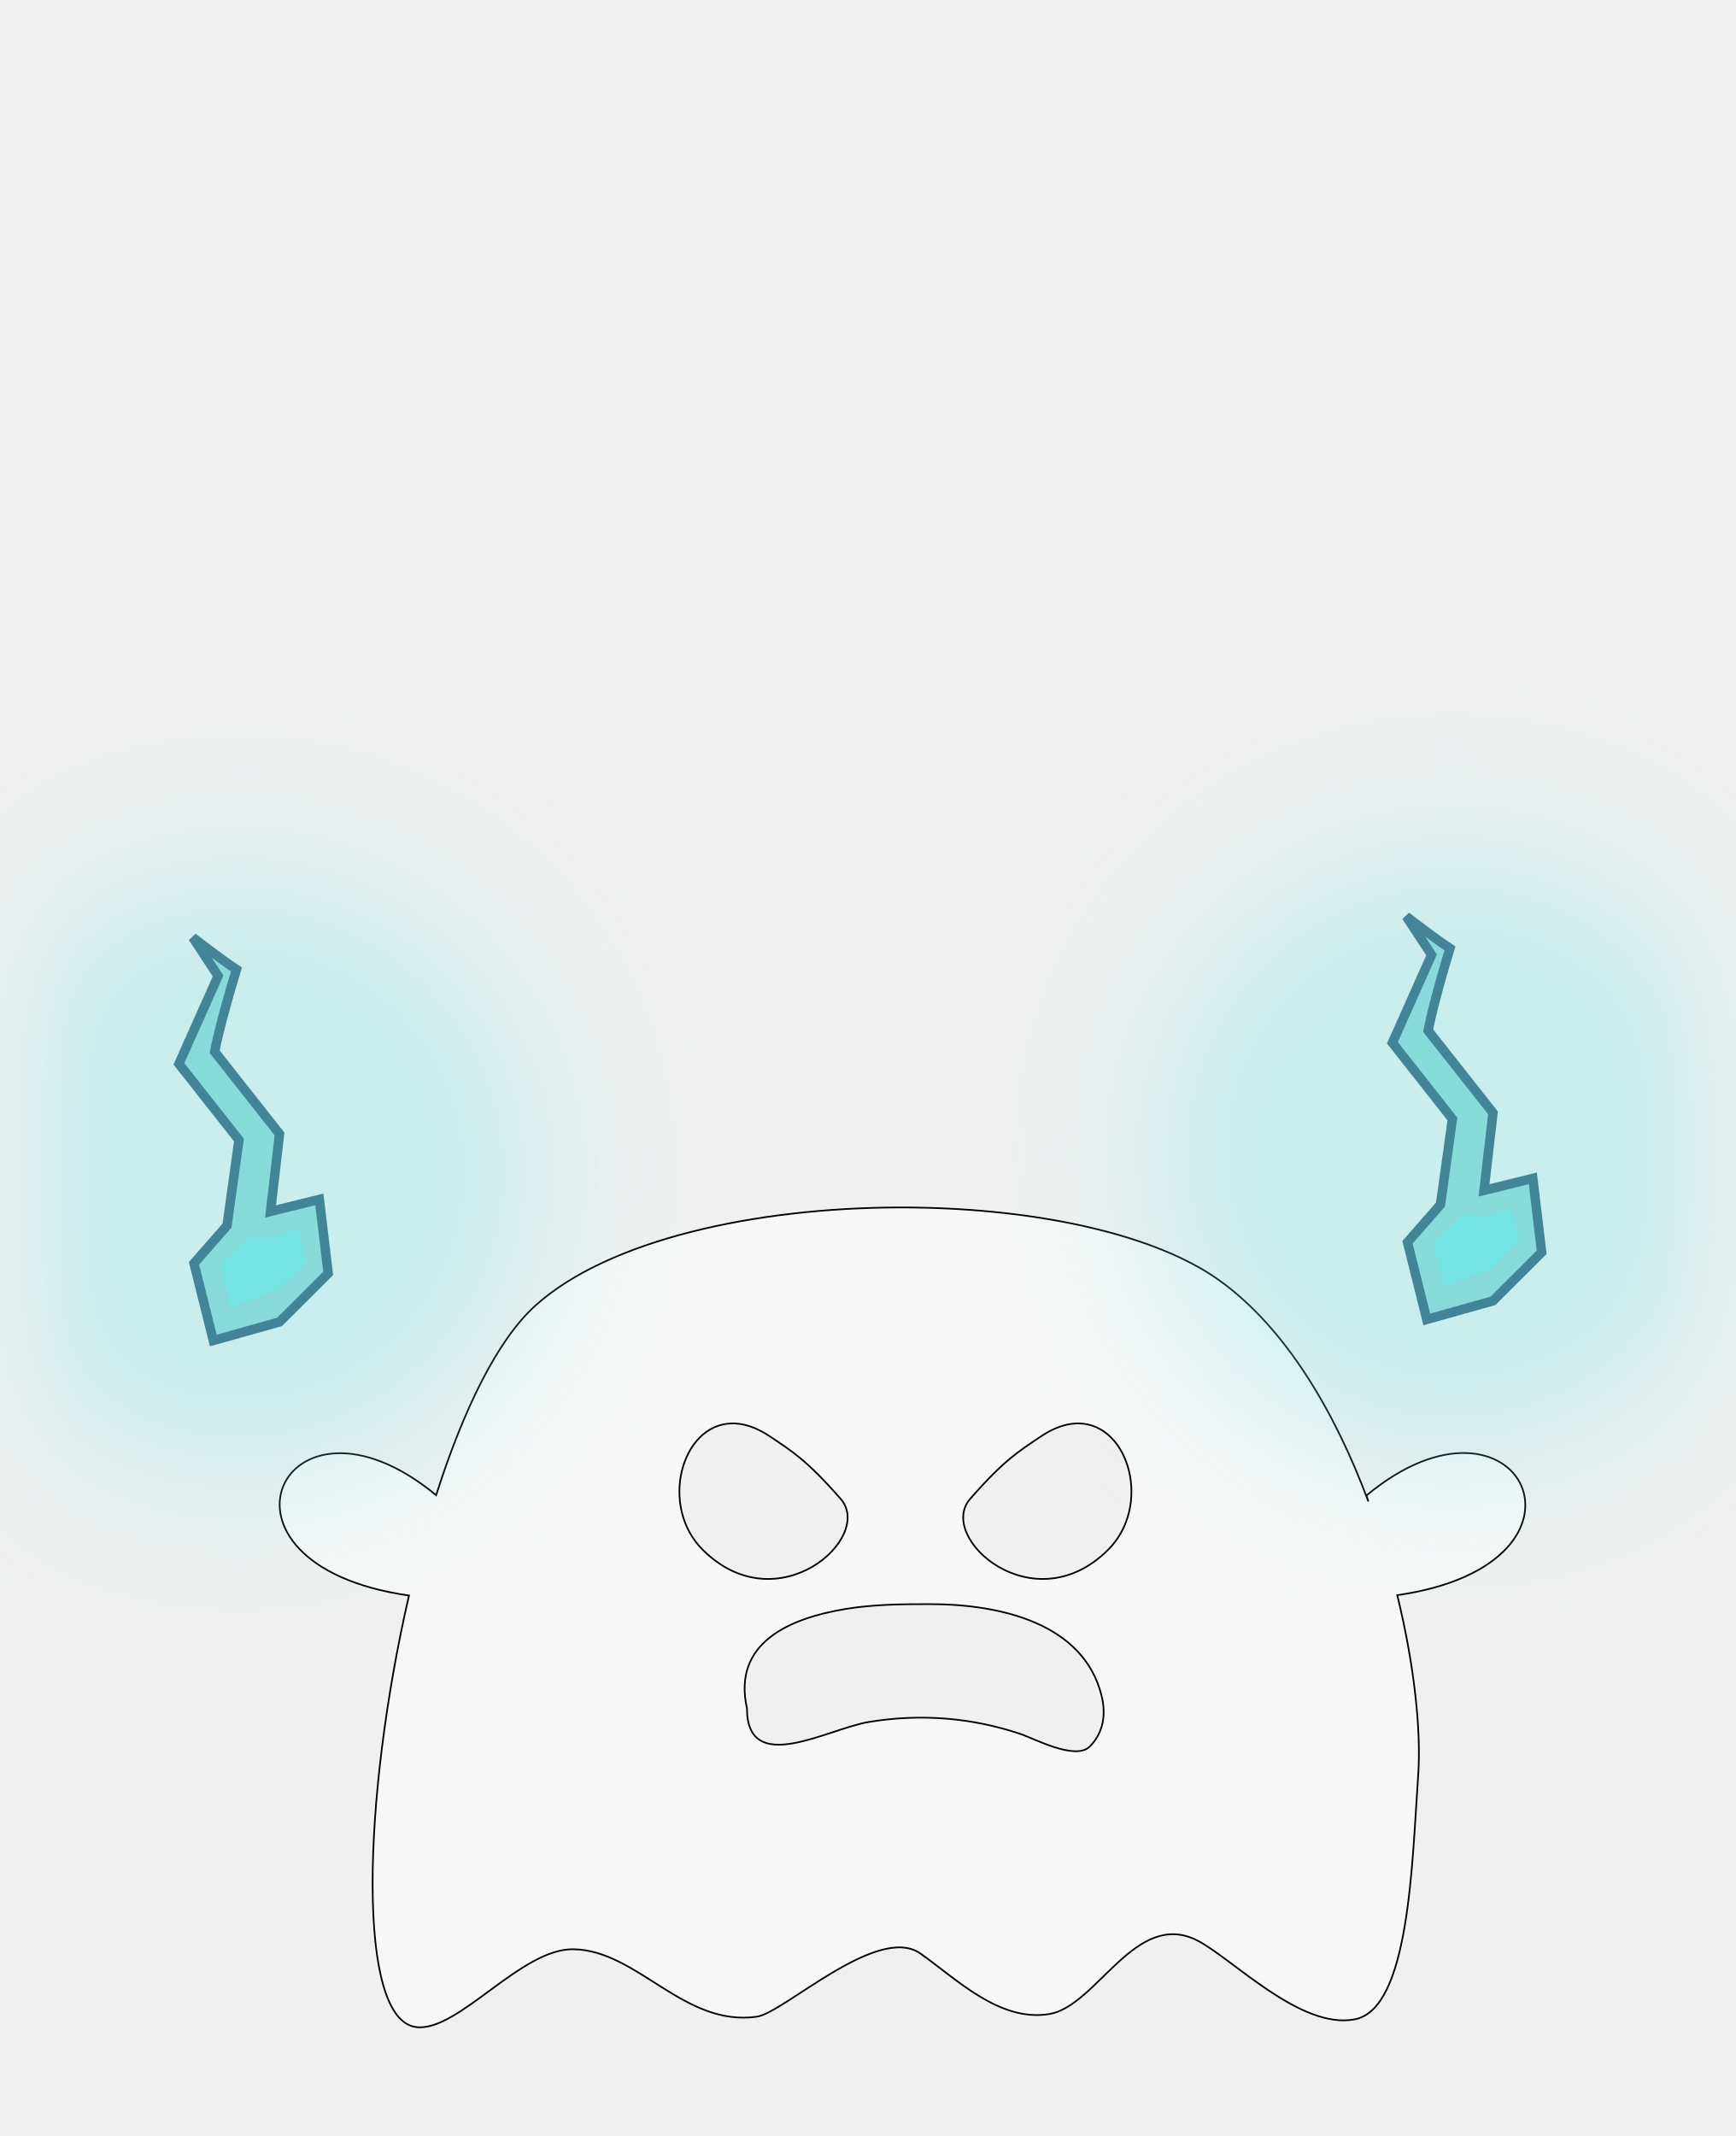
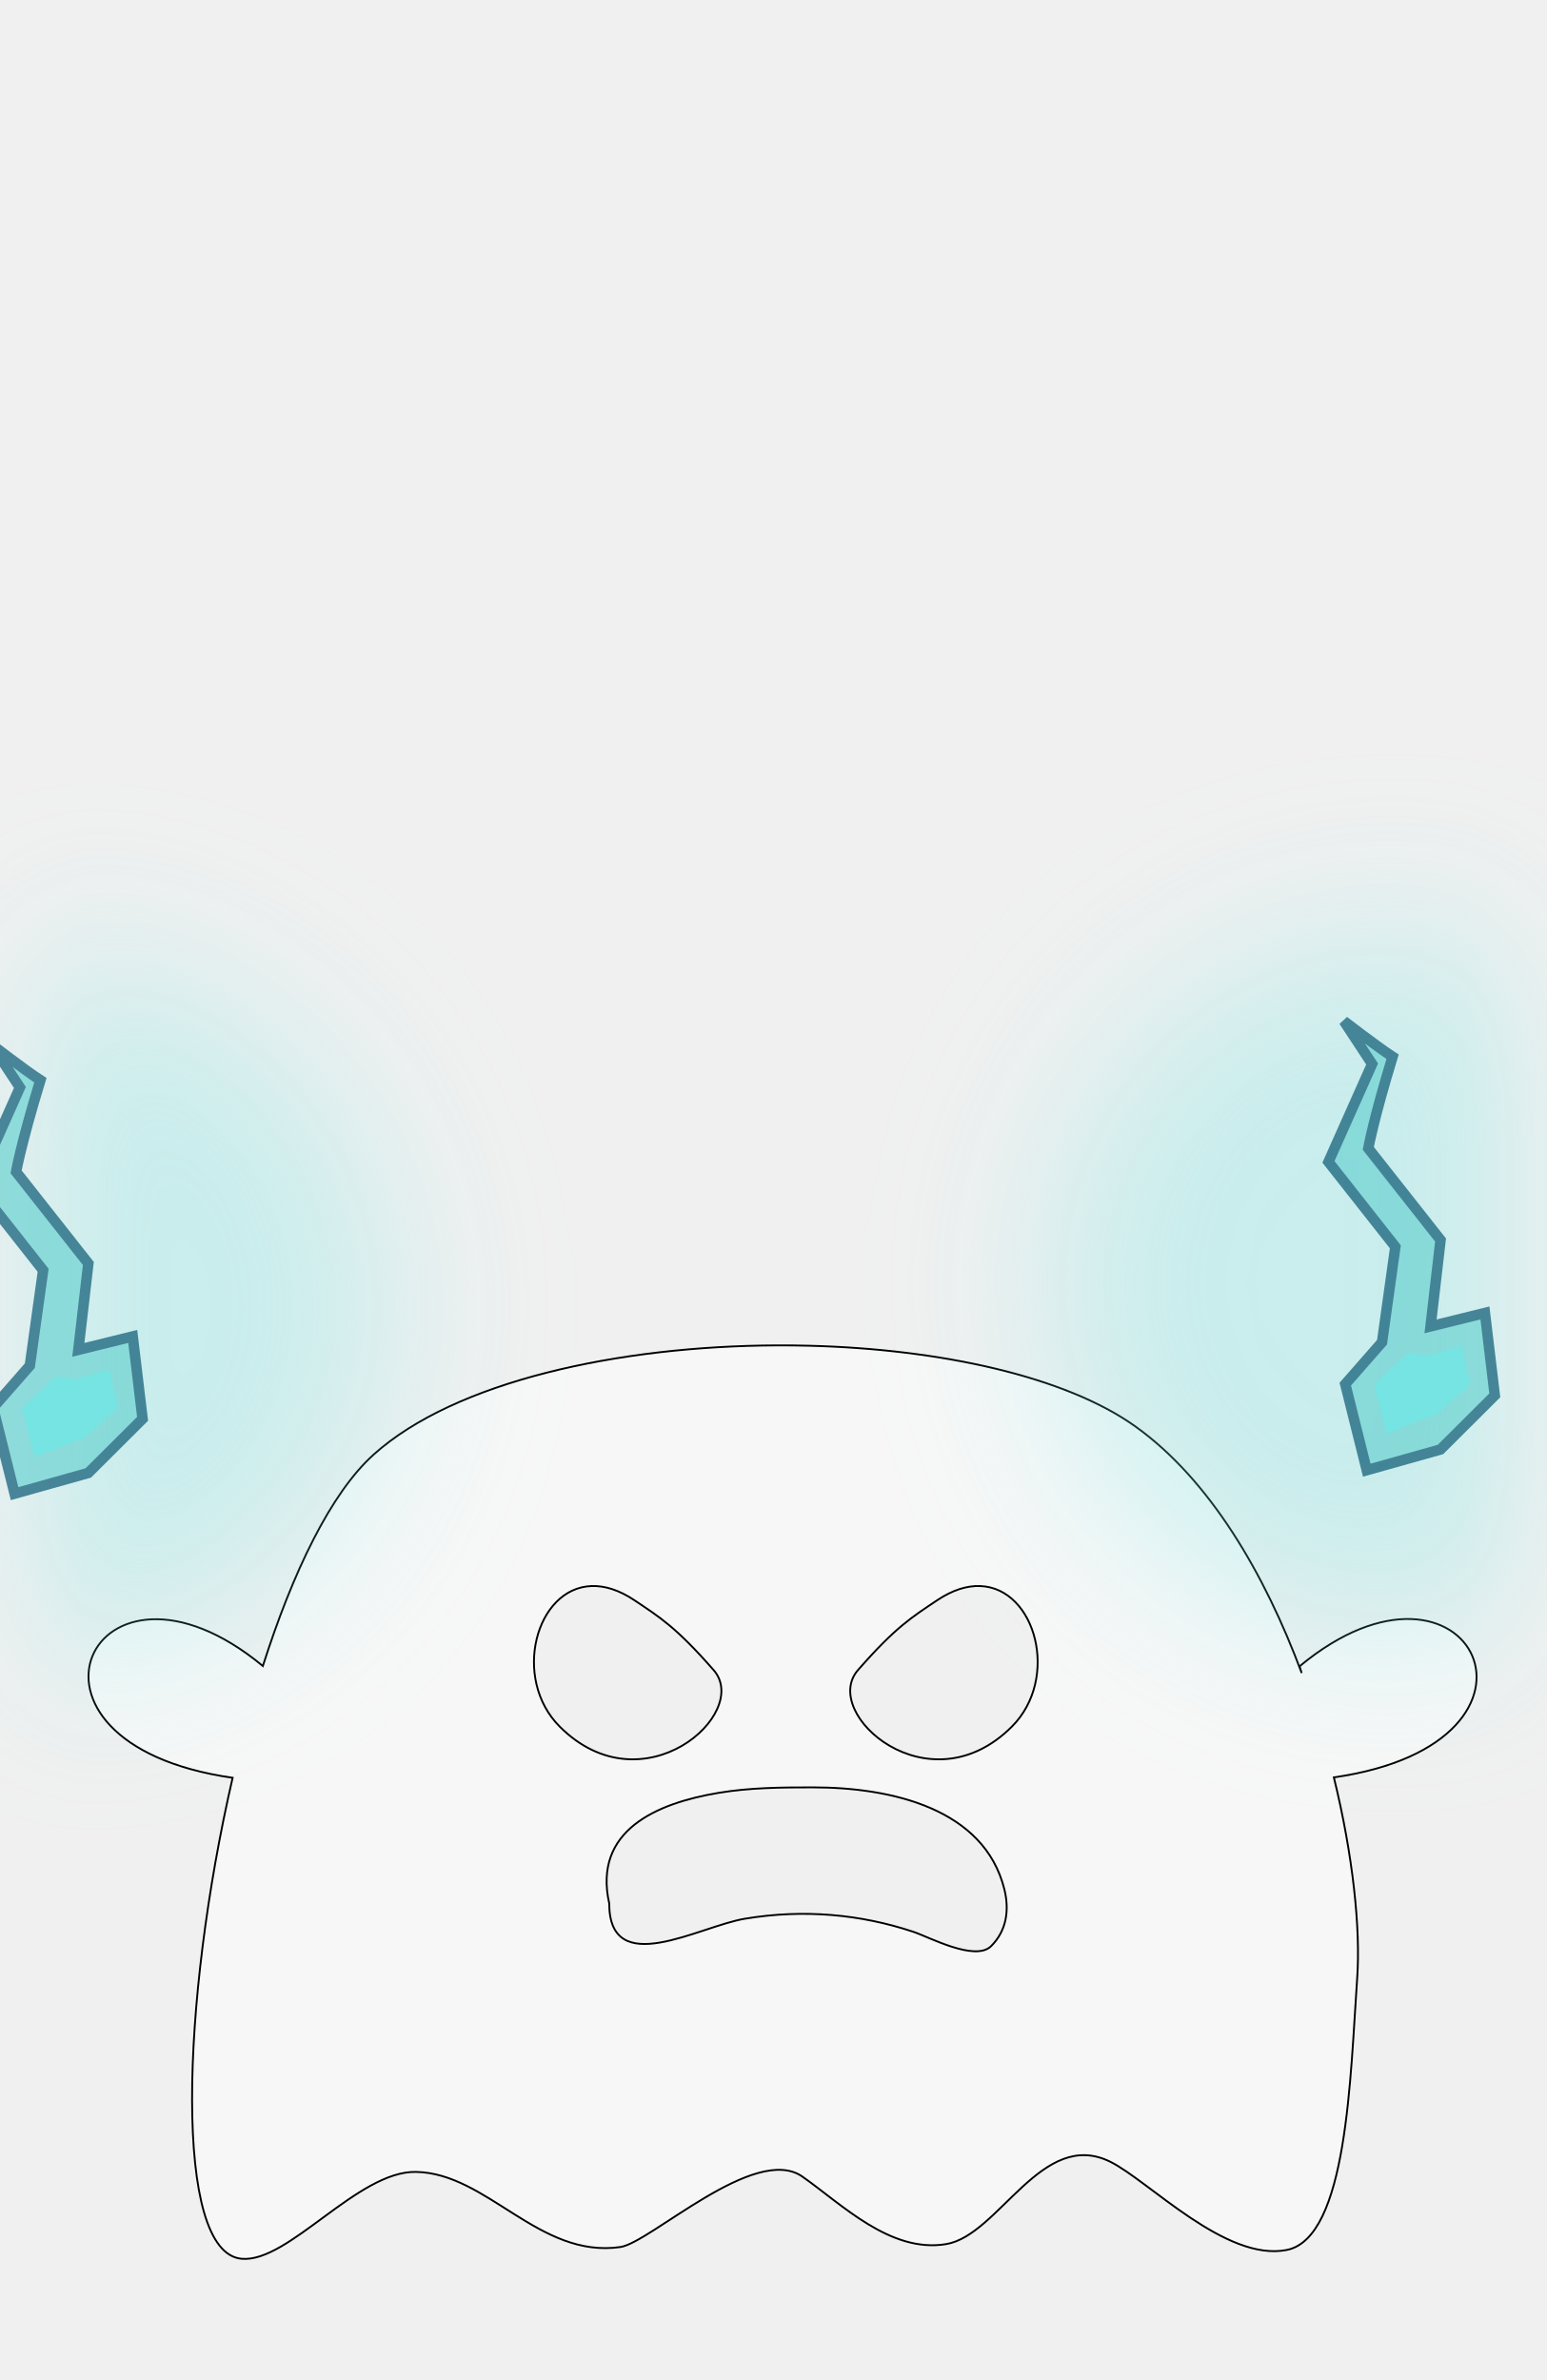
- <svg xmlns="http://www.w3.org/2000/svg" xmlns:xlink="http://www.w3.org/1999/xlink" width="325" height="400" viewBox="0 0 325 400">
+ <svg xmlns="http://www.w3.org/2000/svg" xmlns:xlink="http://www.w3.org/1999/xlink" width="260" height="400" viewBox="37.5 0 260 400">
  <defs>
    <radialGradient xlink:href="#short-ghost_svg__b" id="short-ghost_svg__a" gradientUnits="userSpaceOnUse" gradientTransform="translate(498.487 -886.233) scale(1.30994)" cx="382.773" cy="1599.167" fx="382.773" fy="1599.167" r="190.829" />
    <radialGradient xlink:href="#short-ghost_svg__b" id="short-ghost_svg__c" gradientUnits="userSpaceOnUse" gradientTransform="translate(498.487 -886.233) scale(1.30994)" cx="382.773" cy="1599.167" fx="382.773" fy="1599.167" r="190.829" />
    <radialGradient xlink:href="#short-ghost_svg__b" id="short-ghost_svg__d" gradientUnits="userSpaceOnUse" gradientTransform="translate(498.487 -886.233) scale(1.30994)" cx="382.773" cy="1599.167" fx="382.773" fy="1599.167" r="190.829" />
    <radialGradient xlink:href="#short-ghost_svg__b" id="short-ghost_svg__e" gradientUnits="userSpaceOnUse" gradientTransform="translate(498.487 -886.233) scale(1.30994)" cx="382.773" cy="1599.167" fx="382.773" fy="1599.167" r="190.829" />
    <radialGradient xlink:href="#short-ghost_svg__b" id="short-ghost_svg__f" gradientUnits="userSpaceOnUse" gradientTransform="translate(498.487 -886.233) scale(1.30994)" cx="382.773" cy="1599.167" fx="382.773" fy="1599.167" r="190.829" />
    <linearGradient id="short-ghost_svg__b">
      <stop style="stop-color:#fff;stop-opacity:1" offset="0" />
      <stop style="stop-color:#fff;stop-opacity:1" offset=".708" />
      <stop style="stop-color:#fff;stop-opacity:0" offset="1" />
    </linearGradient>
    <filter style="color-interpolation-filters:sRGB" id="short-ghost_svg__h" x="-.292" y="-.292" width="1.585" height="1.585">
      <feGaussianBlur stdDeviation="31.676" />
    </filter>
    <mask id="short-ghost_svg__g">
      <circle style="opacity:1;fill:url(#short-ghost_svg__c);fill-opacity:1;stroke:none;stroke-width:2.62;stroke-linecap:round;stroke-linejoin:round" cx="999.898" cy="1208.582" r="249.974" />
    </mask>
  </defs>
  <g transform="translate(-665.269 -337.546) scale(.65935)">
    <image width="501" height="501" preserveAspectRatio="none" x="749.398" y="959.198" mask="url(#short-ghost_svg__g)" transform="matrix(.36047 0 0 .36047 904.69 522.785)" class="seated-avatar" />
    <path style="fill:#fff;fill-opacity:.465;stroke:#000;stroke-width:.474px;stroke-linecap:butt;stroke-linejoin:miter;stroke-opacity:1" d="M1263.992 854.873c-40.61.146-82.15 9.218-102.867 27.803-10.966 9.836-20.636 29.968-28.271 53.922-43.368-35.809-69.9 19.583-7.708 28.494-13.191 57.161-15.132 121.059 2.31 122.603 11.966 1.06 29.572-22.407 44.411-22.142 18.261.326 31.36 22.115 52.111 19.15 7.65-1.093 34.29-26.412 46.393-17.957 9.986 6.977 22.4 19.586 36.664 17.21 13.5-2.25 24.388-29.71 41.902-20.952 9.848 4.924 29.39 25.505 44.897 22.447 15.507-3.057 16.216-44.528 17.955-69.213.895-12.697-1.057-31.34-5.936-51.246 62.207-8.94 34.709-64.368-8.734-28.326l.527 1.727c-9.383-25.231-23.391-49.251-42.347-62.827-17.819-12.76-49.694-19.74-83.203-20.603-2.693-.07-5.396-.1-8.104-.09zm-47.361 61.342c3.28-.117 6.992.97 11.004 3.666 6.323 4.25 10.464 6.72 20.12 17.754 9.658 11.034-18.038 35.606-39.228 14.416-12.264-12.265-6.112-35.331 8.104-35.836zm99.04 0c14.216.505 20.369 23.571 8.104 35.836-21.19 21.19-48.885-3.382-39.228-14.416 9.657-11.034 13.8-13.504 20.123-17.754 4.012-2.696 7.721-3.783 11.002-3.666zm-42.644 51.32c20.157 0 43.705 5.465 48.825 25.945 1.378 5.514.477 10.683-3.348 14.508-4.057 4.057-15.832-2.301-19.809-3.627-13.456-4.485-27.98-5.845-42.965-3.347-11.749 1.958-34.593 15.57-34.593-3.907-4.159-18.591 12.076-25.54 27.898-28.177 7.972-1.329 15.923-1.395 23.992-1.395z" />
  </g>
  <g class="seated-keyboard">
    <g transform="translate(-1479.265 105.78)">
      <circle style="opacity:.307;mix-blend-mode:normal;fill:#6fe7e5;fill-opacity:1;stroke:none;stroke-width:10;stroke-linecap:round;stroke-linejoin:round;stroke-miterlimit:4;stroke-dasharray:none;stroke-opacity:1;filter:url(#short-ghost_svg__h)" cx="1493.438" cy="670.258" r="130.009" transform="matrix(.45042 0 0 .45042 1078.612 -192.048)" />
      <path style="opacity:.75;fill:#72d4d3;fill-opacity:1;stroke:#15617b;stroke-width:1.759;stroke-linecap:butt;stroke-linejoin:miter;stroke-miterlimit:4;stroke-dasharray:none;stroke-opacity:1" d="m1747.37 73.043-7.337 16.453 11.243 14.274-2.236 16.03-6.18 7.05 3.615 14.458 12.389-3.479 9.125-9.093-1.654-13.854-9.143 2.256 1.684-14.511-12.145-15.404s.826-4.716 4.083-15.4c-2.592-1.675-8.19-5.996-8.19-5.996z" />
      <path style="opacity:.75;fill:#6fe7e5;fill-opacity:1;stroke:none;stroke-width:.869px;stroke-linecap:butt;stroke-linejoin:miter;stroke-opacity:1" d="m1756.819 122.08 5.575-1.696 1.454 6.545-5.575 4.969-8.484 3.272-2.06-8.241 5.696-5.333z" />
    </g>
    <g transform="translate(-1706.526 109.725)">
      <circle style="opacity:.307;mix-blend-mode:normal;fill:#6fe7e5;fill-opacity:1;stroke:none;stroke-width:10;stroke-linecap:round;stroke-linejoin:round;stroke-miterlimit:4;stroke-dasharray:none;stroke-opacity:1;filter:url(#short-ghost_svg__h)" cx="1493.438" cy="670.258" r="130.009" transform="matrix(.45042 0 0 .45042 1078.612 -192.048)" />
      <path style="opacity:.75;fill:#72d4d3;fill-opacity:1;stroke:#15617b;stroke-width:1.759;stroke-linecap:butt;stroke-linejoin:miter;stroke-miterlimit:4;stroke-dasharray:none;stroke-opacity:1" d="m1747.37 73.043-7.337 16.453 11.243 14.274-2.236 16.03-6.18 7.05 3.615 14.458 12.389-3.479 9.125-9.093-1.654-13.854-9.143 2.256 1.684-14.511-12.145-15.404s.826-4.716 4.083-15.4c-2.592-1.675-8.19-5.996-8.19-5.996z" />
      <path style="opacity:.75;fill:#6fe7e5;fill-opacity:1;stroke:none;stroke-width:.869px;stroke-linecap:butt;stroke-linejoin:miter;stroke-opacity:1" d="m1756.819 122.08 5.575-1.696 1.454 6.545-5.575 4.969-8.484 3.272-2.06-8.241 5.696-5.333z" />
    </g>
  </g>
</svg>
